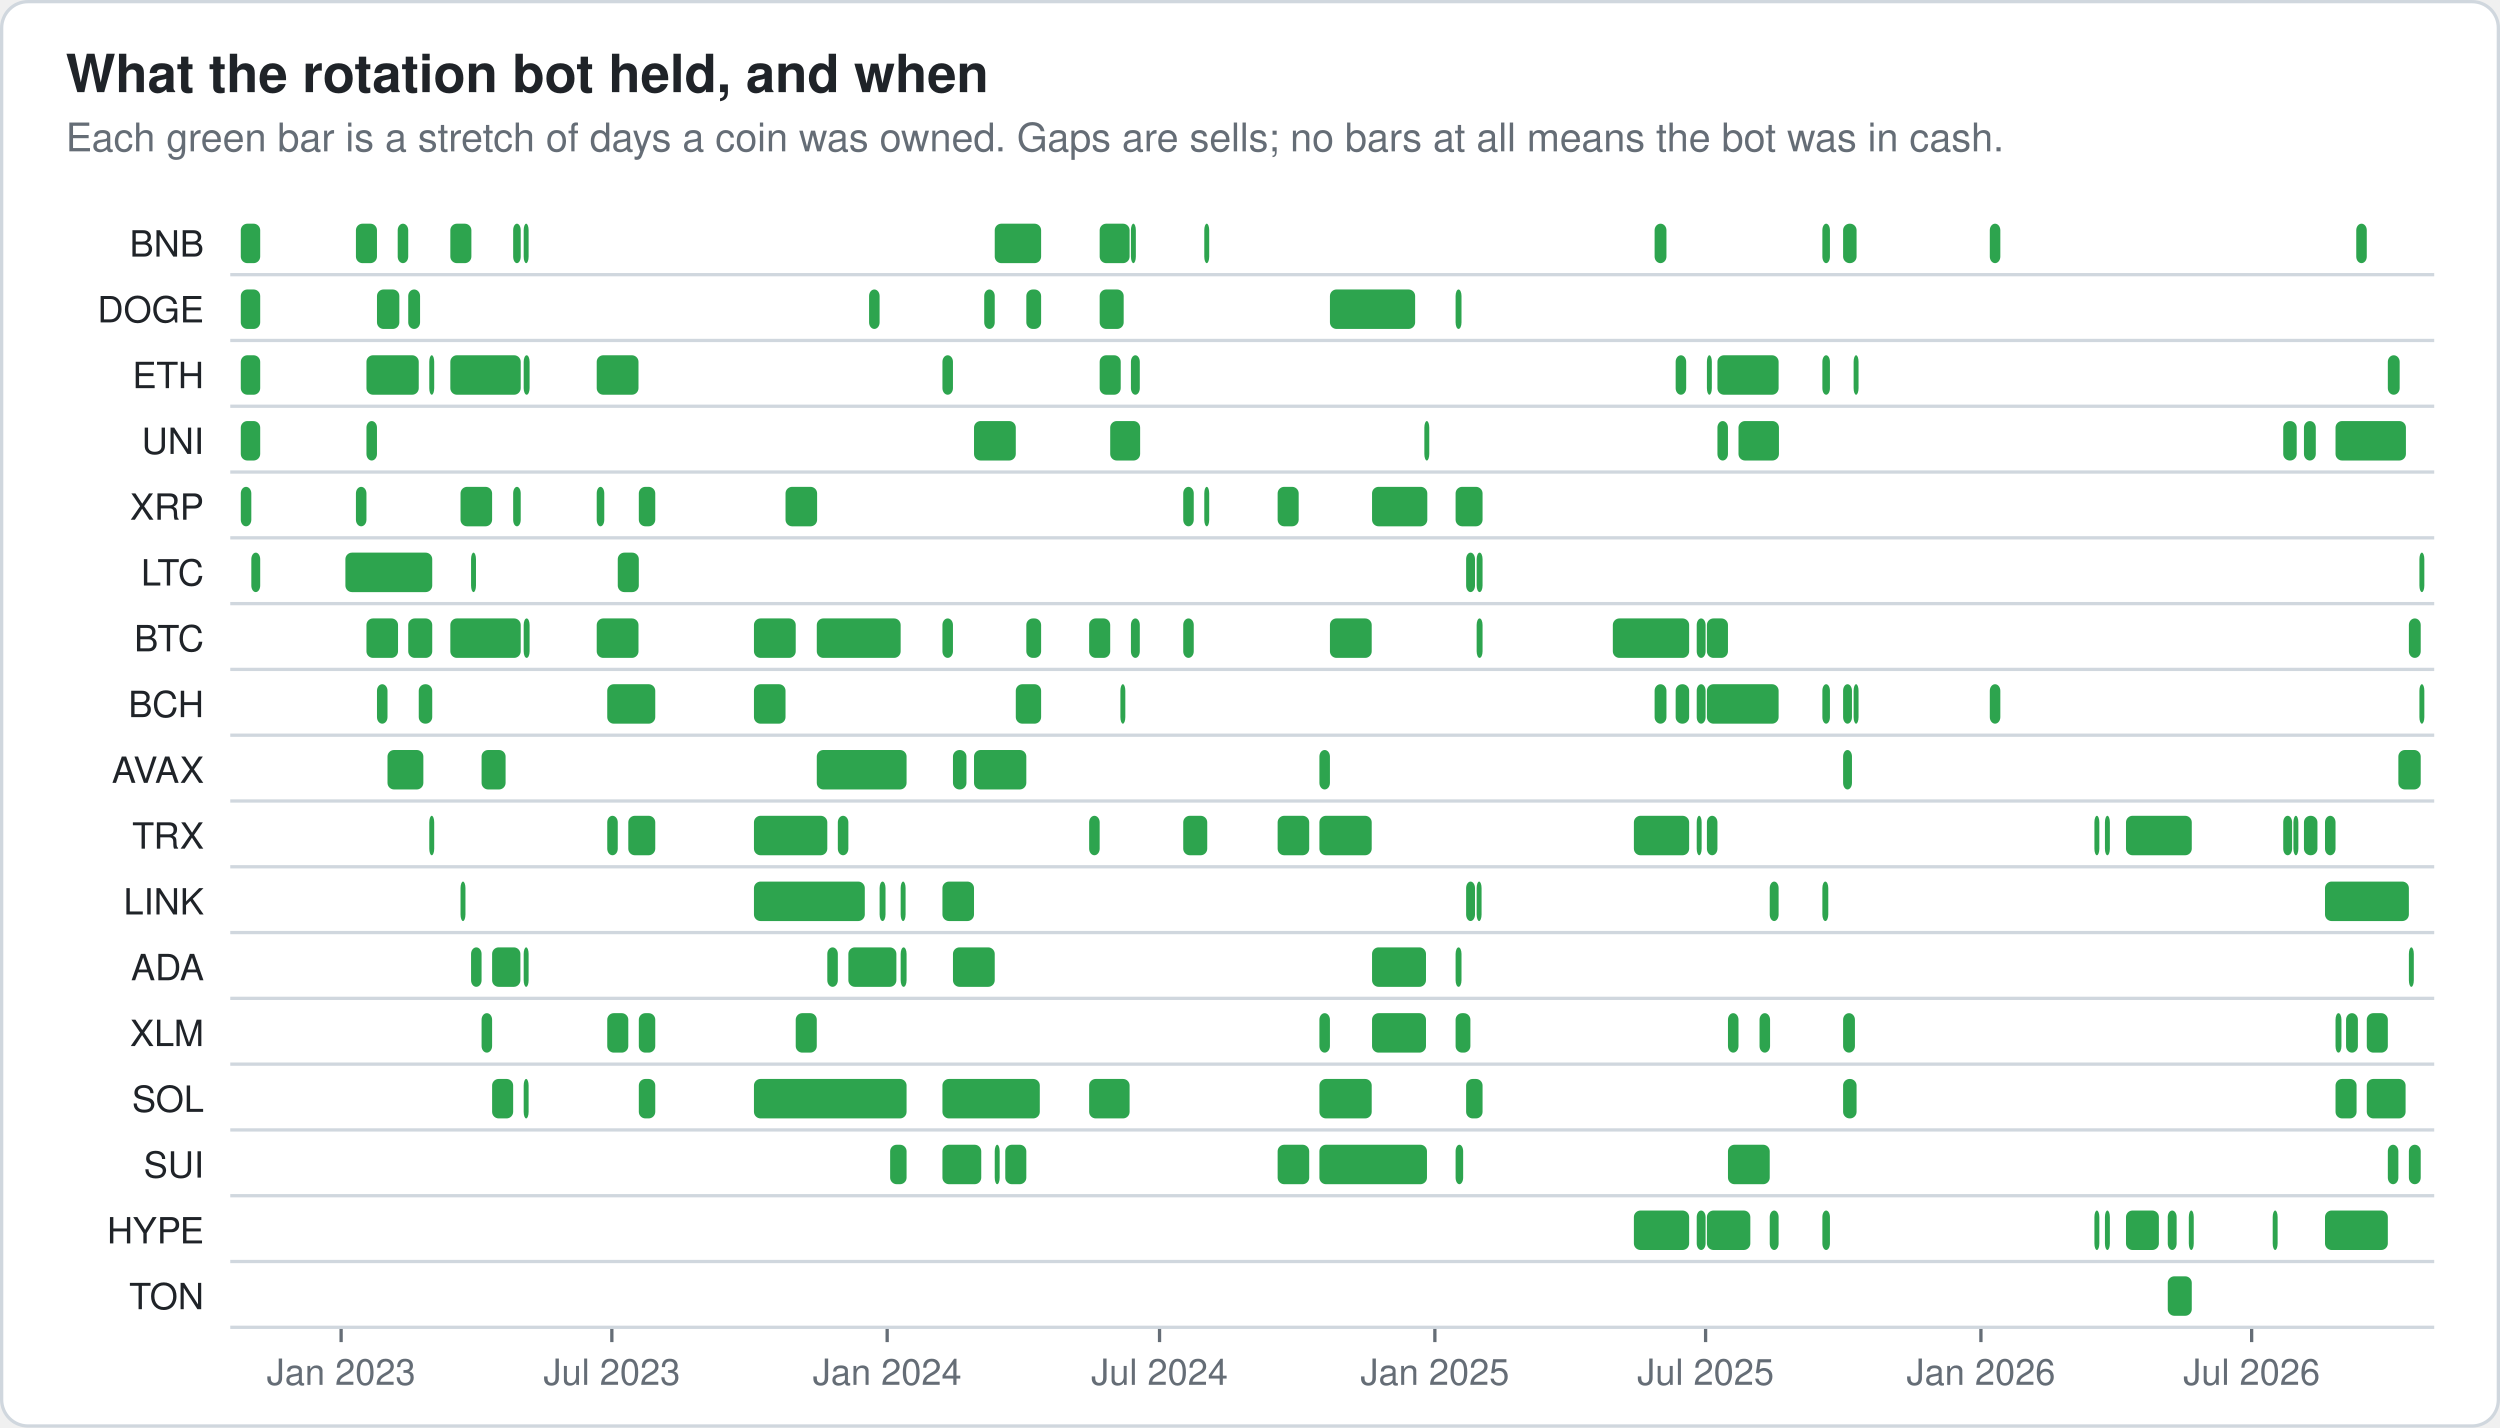
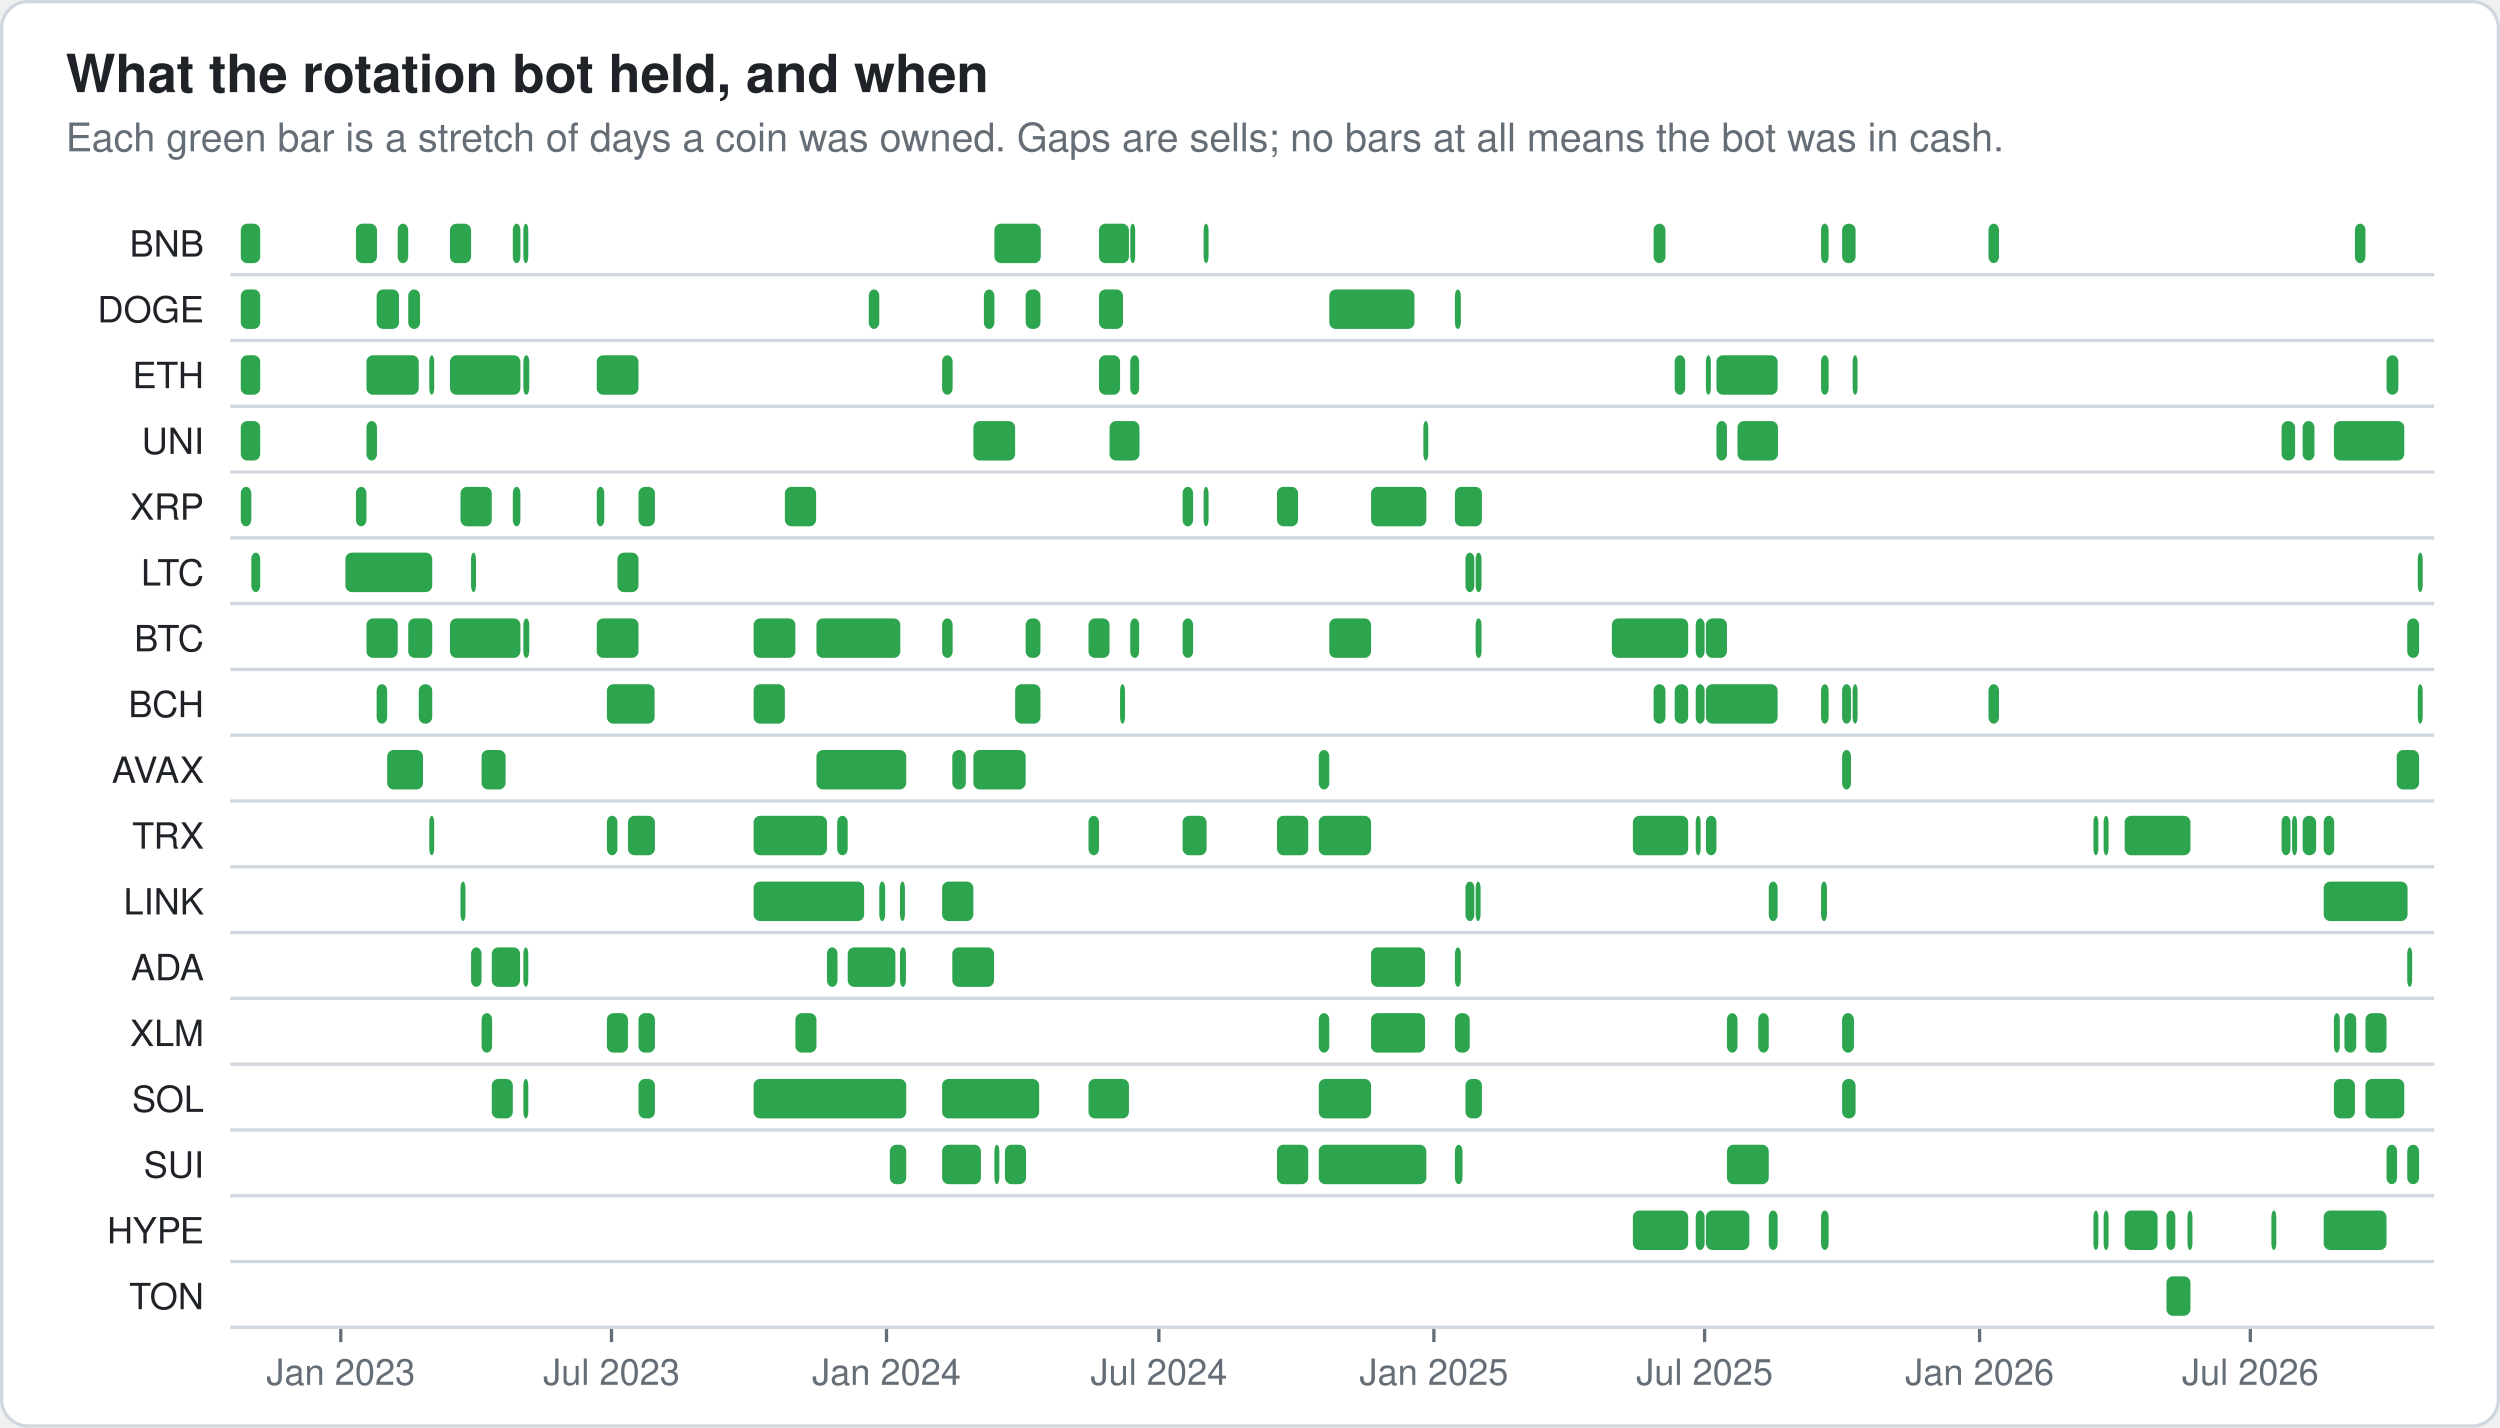
<svg xmlns="http://www.w3.org/2000/svg" width="760" height="434" viewBox="0 0 760 434" font-family="Helvetica, Arial, sans-serif">
  <rect x="0.5" y="0.5" width="759" height="433" rx="8" fill="#ffffff" stroke="#d0d7de" />
  <text x="20" y="28" font-size="16" font-weight="bold" fill="#1f2328">What the rotation bot held, and when</text>
  <text x="20" y="46" font-size="12" fill="#656d76">Each green bar is a stretch of days a coin was owned. Gaps are sells; no bars at all means the bot was in cash.</text>
  <text x="62" y="78" font-size="11" text-anchor="end" fill="#1f2328">BNB</text>
  <line x1="70" y1="83.5" x2="740" y2="83.5" stroke="#d0d7de" />
  <rect x="73.2" y="68" width="5.9" height="12" rx="2" fill="#2da44e" />
  <rect x="108.2" y="68" width="6.4" height="12" rx="2" fill="#2da44e" />
  <rect x="120.9" y="68" width="3.2" height="12" rx="2" fill="#2da44e" />
-   <rect x="136.9" y="68" width="6.4" height="12" rx="2" fill="#2da44e" />
-   <rect x="156.0" y="68" width="2.3" height="12" rx="2" fill="#2da44e" />
-   <rect x="159.2" y="68" width="1.5" height="12" rx="2" fill="#2da44e" />
-   <rect x="302.4" y="68" width="14.1" height="12" rx="2" fill="#2da44e" />
-   <rect x="334.3" y="68" width="9.1" height="12" rx="2" fill="#2da44e" />
-   <rect x="343.8" y="68" width="1.5" height="12" rx="2" fill="#2da44e" />
-   <rect x="366.1" y="68" width="1.5" height="12" rx="2" fill="#2da44e" />
-   <rect x="503.0" y="68" width="3.6" height="12" rx="2" fill="#2da44e" />
-   <rect x="554.0" y="68" width="2.3" height="12" rx="2" fill="#2da44e" />
-   <rect x="560.3" y="68" width="4.1" height="12" rx="2" fill="#2da44e" />
-   <rect x="604.9" y="68" width="3.2" height="12" rx="2" fill="#2da44e" />
-   <rect x="716.3" y="68" width="3.2" height="12" rx="2" fill="#2da44e" />
+   <rect x="136.8" y="68" width="6.4" height="12" rx="2" fill="#2da44e" />
+   <rect x="155.9" y="68" width="2.3" height="12" rx="2" fill="#2da44e" />
+   <rect x="159.1" y="68" width="1.5" height="12" rx="2" fill="#2da44e" />
+   <rect x="302.3" y="68" width="14.1" height="12" rx="2" fill="#2da44e" />
+   <rect x="334.1" y="68" width="9.1" height="12" rx="2" fill="#2da44e" />
+   <rect x="343.6" y="68" width="1.5" height="12" rx="2" fill="#2da44e" />
+   <rect x="365.9" y="68" width="1.5" height="12" rx="2" fill="#2da44e" />
+   <rect x="502.7" y="68" width="3.6" height="12" rx="2" fill="#2da44e" />
+   <rect x="553.6" y="68" width="2.3" height="12" rx="2" fill="#2da44e" />
+   <rect x="560.0" y="68" width="4.1" height="12" rx="2" fill="#2da44e" />
+   <rect x="604.5" y="68" width="3.2" height="12" rx="2" fill="#2da44e" />
+   <rect x="715.9" y="68" width="3.2" height="12" rx="2" fill="#2da44e" />
  <text x="62" y="98" font-size="11" text-anchor="end" fill="#1f2328">DOGE</text>
  <line x1="70" y1="103.5" x2="740" y2="103.5" stroke="#d0d7de" />
  <rect x="73.2" y="88" width="5.9" height="12" rx="2" fill="#2da44e" />
-   <rect x="114.6" y="88" width="6.8" height="12" rx="2" fill="#2da44e" />
+   <rect x="114.5" y="88" width="6.8" height="12" rx="2" fill="#2da44e" />
  <rect x="124.1" y="88" width="3.6" height="12" rx="2" fill="#2da44e" />
-   <rect x="264.2" y="88" width="3.2" height="12" rx="2" fill="#2da44e" />
-   <rect x="299.2" y="88" width="3.2" height="12" rx="2" fill="#2da44e" />
-   <rect x="312.0" y="88" width="4.5" height="12" rx="2" fill="#2da44e" />
-   <rect x="334.3" y="88" width="7.3" height="12" rx="2" fill="#2da44e" />
-   <rect x="404.3" y="88" width="25.9" height="12" rx="2" fill="#2da44e" />
-   <rect x="442.5" y="88" width="1.8" height="12" rx="2" fill="#2da44e" />
+   <rect x="264.1" y="88" width="3.2" height="12" rx="2" fill="#2da44e" />
+   <rect x="299.1" y="88" width="3.2" height="12" rx="2" fill="#2da44e" />
+   <rect x="311.8" y="88" width="4.5" height="12" rx="2" fill="#2da44e" />
+   <rect x="334.1" y="88" width="7.3" height="12" rx="2" fill="#2da44e" />
+   <rect x="404.1" y="88" width="25.9" height="12" rx="2" fill="#2da44e" />
+   <rect x="442.3" y="88" width="1.8" height="12" rx="2" fill="#2da44e" />
  <text x="62" y="118" font-size="11" text-anchor="end" fill="#1f2328">ETH</text>
  <line x1="70" y1="123.5" x2="740" y2="123.5" stroke="#d0d7de" />
  <rect x="73.2" y="108" width="5.9" height="12" rx="2" fill="#2da44e" />
  <rect x="111.4" y="108" width="15.9" height="12" rx="2" fill="#2da44e" />
  <rect x="130.5" y="108" width="1.5" height="12" rx="2" fill="#2da44e" />
-   <rect x="136.9" y="108" width="21.4" height="12" rx="2" fill="#2da44e" />
-   <rect x="159.2" y="108" width="1.8" height="12" rx="2" fill="#2da44e" />
+   <rect x="136.8" y="108" width="21.4" height="12" rx="2" fill="#2da44e" />
+   <rect x="159.1" y="108" width="1.8" height="12" rx="2" fill="#2da44e" />
  <rect x="181.4" y="108" width="12.7" height="12" rx="2" fill="#2da44e" />
-   <rect x="286.5" y="108" width="3.2" height="12" rx="2" fill="#2da44e" />
-   <rect x="334.3" y="108" width="6.4" height="12" rx="2" fill="#2da44e" />
-   <rect x="343.8" y="108" width="2.7" height="12" rx="2" fill="#2da44e" />
-   <rect x="509.4" y="108" width="3.2" height="12" rx="2" fill="#2da44e" />
-   <rect x="518.9" y="108" width="1.5" height="12" rx="2" fill="#2da44e" />
-   <rect x="522.1" y="108" width="18.6" height="12" rx="2" fill="#2da44e" />
-   <rect x="554.0" y="108" width="2.3" height="12" rx="2" fill="#2da44e" />
-   <rect x="563.5" y="108" width="1.5" height="12" rx="2" fill="#2da44e" />
-   <rect x="725.9" y="108" width="3.6" height="12" rx="2" fill="#2da44e" />
+   <rect x="286.4" y="108" width="3.2" height="12" rx="2" fill="#2da44e" />
+   <rect x="334.1" y="108" width="6.4" height="12" rx="2" fill="#2da44e" />
+   <rect x="343.6" y="108" width="2.7" height="12" rx="2" fill="#2da44e" />
+   <rect x="509.1" y="108" width="3.2" height="12" rx="2" fill="#2da44e" />
+   <rect x="518.6" y="108" width="1.5" height="12" rx="2" fill="#2da44e" />
+   <rect x="521.8" y="108" width="18.6" height="12" rx="2" fill="#2da44e" />
+   <rect x="553.6" y="108" width="2.3" height="12" rx="2" fill="#2da44e" />
+   <rect x="563.2" y="108" width="1.5" height="12" rx="2" fill="#2da44e" />
+   <rect x="725.5" y="108" width="3.6" height="12" rx="2" fill="#2da44e" />
  <text x="62" y="138" font-size="11" text-anchor="end" fill="#1f2328">UNI</text>
  <line x1="70" y1="143.5" x2="740" y2="143.5" stroke="#d0d7de" />
  <rect x="73.2" y="128" width="5.9" height="12" rx="2" fill="#2da44e" />
  <rect x="111.4" y="128" width="3.2" height="12" rx="2" fill="#2da44e" />
-   <rect x="296.1" y="128" width="12.7" height="12" rx="2" fill="#2da44e" />
-   <rect x="337.5" y="128" width="9.1" height="12" rx="2" fill="#2da44e" />
-   <rect x="433.0" y="128" width="1.5" height="12" rx="2" fill="#2da44e" />
-   <rect x="522.1" y="128" width="3.2" height="12" rx="2" fill="#2da44e" />
-   <rect x="528.5" y="128" width="12.3" height="12" rx="2" fill="#2da44e" />
-   <rect x="694.1" y="128" width="4.1" height="12" rx="2" fill="#2da44e" />
-   <rect x="700.4" y="128" width="3.6" height="12" rx="2" fill="#2da44e" />
-   <rect x="710.0" y="128" width="21.4" height="12" rx="2" fill="#2da44e" />
+   <rect x="295.9" y="128" width="12.7" height="12" rx="2" fill="#2da44e" />
+   <rect x="337.3" y="128" width="9.1" height="12" rx="2" fill="#2da44e" />
+   <rect x="432.7" y="128" width="1.5" height="12" rx="2" fill="#2da44e" />
+   <rect x="521.8" y="128" width="3.2" height="12" rx="2" fill="#2da44e" />
+   <rect x="528.2" y="128" width="12.3" height="12" rx="2" fill="#2da44e" />
+   <rect x="693.6" y="128" width="4.1" height="12" rx="2" fill="#2da44e" />
+   <rect x="700.0" y="128" width="3.6" height="12" rx="2" fill="#2da44e" />
+   <rect x="709.5" y="128" width="21.4" height="12" rx="2" fill="#2da44e" />
  <text x="62" y="158" font-size="11" text-anchor="end" fill="#1f2328">XRP</text>
  <line x1="70" y1="163.5" x2="740" y2="163.5" stroke="#d0d7de" />
  <rect x="73.2" y="148" width="3.2" height="12" rx="2" fill="#2da44e" />
  <rect x="108.2" y="148" width="3.2" height="12" rx="2" fill="#2da44e" />
-   <rect x="140.0" y="148" width="9.6" height="12" rx="2" fill="#2da44e" />
-   <rect x="156.0" y="148" width="2.3" height="12" rx="2" fill="#2da44e" />
+   <rect x="140.0" y="148" width="9.5" height="12" rx="2" fill="#2da44e" />
+   <rect x="155.9" y="148" width="2.3" height="12" rx="2" fill="#2da44e" />
  <rect x="181.4" y="148" width="2.3" height="12" rx="2" fill="#2da44e" />
-   <rect x="194.2" y="148" width="5.0" height="12" rx="2" fill="#2da44e" />
-   <rect x="238.8" y="148" width="9.6" height="12" rx="2" fill="#2da44e" />
-   <rect x="359.7" y="148" width="3.2" height="12" rx="2" fill="#2da44e" />
-   <rect x="366.1" y="148" width="1.5" height="12" rx="2" fill="#2da44e" />
-   <rect x="388.4" y="148" width="6.4" height="12" rx="2" fill="#2da44e" />
-   <rect x="417.1" y="148" width="16.8" height="12" rx="2" fill="#2da44e" />
-   <rect x="442.5" y="148" width="8.2" height="12" rx="2" fill="#2da44e" />
+   <rect x="194.1" y="148" width="5.0" height="12" rx="2" fill="#2da44e" />
+   <rect x="238.6" y="148" width="9.5" height="12" rx="2" fill="#2da44e" />
+   <rect x="359.5" y="148" width="3.2" height="12" rx="2" fill="#2da44e" />
+   <rect x="365.9" y="148" width="1.5" height="12" rx="2" fill="#2da44e" />
+   <rect x="388.2" y="148" width="6.4" height="12" rx="2" fill="#2da44e" />
+   <rect x="416.8" y="148" width="16.8" height="12" rx="2" fill="#2da44e" />
+   <rect x="442.3" y="148" width="8.2" height="12" rx="2" fill="#2da44e" />
  <text x="62" y="178" font-size="11" text-anchor="end" fill="#1f2328">LTC</text>
  <line x1="70" y1="183.5" x2="740" y2="183.5" stroke="#d0d7de" />
  <rect x="76.4" y="168" width="2.7" height="12" rx="2" fill="#2da44e" />
  <rect x="105.0" y="168" width="26.4" height="12" rx="2" fill="#2da44e" />
  <rect x="143.2" y="168" width="1.5" height="12" rx="2" fill="#2da44e" />
-   <rect x="187.8" y="168" width="6.4" height="12" rx="2" fill="#2da44e" />
-   <rect x="445.7" y="168" width="2.7" height="12" rx="2" fill="#2da44e" />
-   <rect x="448.9" y="168" width="1.8" height="12" rx="2" fill="#2da44e" />
-   <rect x="735.5" y="168" width="1.5" height="12" rx="2" fill="#2da44e" />
+   <rect x="187.7" y="168" width="6.4" height="12" rx="2" fill="#2da44e" />
+   <rect x="445.5" y="168" width="2.7" height="12" rx="2" fill="#2da44e" />
+   <rect x="448.6" y="168" width="1.8" height="12" rx="2" fill="#2da44e" />
+   <rect x="735.0" y="168" width="1.5" height="12" rx="2" fill="#2da44e" />
  <text x="62" y="198" font-size="11" text-anchor="end" fill="#1f2328">BTC</text>
  <line x1="70" y1="203.5" x2="740" y2="203.5" stroke="#d0d7de" />
-   <rect x="111.4" y="188" width="9.6" height="12" rx="2" fill="#2da44e" />
+   <rect x="111.4" y="188" width="9.5" height="12" rx="2" fill="#2da44e" />
  <rect x="124.1" y="188" width="7.3" height="12" rx="2" fill="#2da44e" />
-   <rect x="136.9" y="188" width="21.4" height="12" rx="2" fill="#2da44e" />
-   <rect x="159.2" y="188" width="1.8" height="12" rx="2" fill="#2da44e" />
+   <rect x="136.8" y="188" width="21.4" height="12" rx="2" fill="#2da44e" />
+   <rect x="159.1" y="188" width="1.8" height="12" rx="2" fill="#2da44e" />
  <rect x="181.4" y="188" width="12.7" height="12" rx="2" fill="#2da44e" />
-   <rect x="229.2" y="188" width="12.7" height="12" rx="2" fill="#2da44e" />
-   <rect x="248.3" y="188" width="25.5" height="12" rx="2" fill="#2da44e" />
-   <rect x="286.5" y="188" width="3.2" height="12" rx="2" fill="#2da44e" />
-   <rect x="312.0" y="188" width="4.5" height="12" rx="2" fill="#2da44e" />
-   <rect x="331.1" y="188" width="6.4" height="12" rx="2" fill="#2da44e" />
-   <rect x="343.8" y="188" width="2.7" height="12" rx="2" fill="#2da44e" />
-   <rect x="359.7" y="188" width="3.2" height="12" rx="2" fill="#2da44e" />
-   <rect x="404.3" y="188" width="12.7" height="12" rx="2" fill="#2da44e" />
-   <rect x="448.9" y="188" width="1.8" height="12" rx="2" fill="#2da44e" />
-   <rect x="490.3" y="188" width="23.2" height="12" rx="2" fill="#2da44e" />
-   <rect x="515.8" y="188" width="2.7" height="12" rx="2" fill="#2da44e" />
-   <rect x="518.9" y="188" width="6.4" height="12" rx="2" fill="#2da44e" />
-   <rect x="732.3" y="188" width="3.6" height="12" rx="2" fill="#2da44e" />
+   <rect x="229.1" y="188" width="12.7" height="12" rx="2" fill="#2da44e" />
+   <rect x="248.2" y="188" width="25.5" height="12" rx="2" fill="#2da44e" />
+   <rect x="286.4" y="188" width="3.2" height="12" rx="2" fill="#2da44e" />
+   <rect x="311.8" y="188" width="4.5" height="12" rx="2" fill="#2da44e" />
+   <rect x="330.9" y="188" width="6.4" height="12" rx="2" fill="#2da44e" />
+   <rect x="343.6" y="188" width="2.7" height="12" rx="2" fill="#2da44e" />
+   <rect x="359.5" y="188" width="3.2" height="12" rx="2" fill="#2da44e" />
+   <rect x="404.1" y="188" width="12.7" height="12" rx="2" fill="#2da44e" />
+   <rect x="448.6" y="188" width="1.8" height="12" rx="2" fill="#2da44e" />
+   <rect x="490.0" y="188" width="23.2" height="12" rx="2" fill="#2da44e" />
+   <rect x="515.5" y="188" width="2.7" height="12" rx="2" fill="#2da44e" />
+   <rect x="518.6" y="188" width="6.4" height="12" rx="2" fill="#2da44e" />
+   <rect x="731.8" y="188" width="3.6" height="12" rx="2" fill="#2da44e" />
  <text x="62" y="218" font-size="11" text-anchor="end" fill="#1f2328">BCH</text>
  <line x1="70" y1="223.5" x2="740" y2="223.5" stroke="#d0d7de" />
-   <rect x="114.6" y="208" width="3.2" height="12" rx="2" fill="#2da44e" />
+   <rect x="114.5" y="208" width="3.2" height="12" rx="2" fill="#2da44e" />
  <rect x="127.3" y="208" width="4.1" height="12" rx="2" fill="#2da44e" />
-   <rect x="184.6" y="208" width="14.6" height="12" rx="2" fill="#2da44e" />
-   <rect x="229.2" y="208" width="9.6" height="12" rx="2" fill="#2da44e" />
-   <rect x="308.8" y="208" width="7.7" height="12" rx="2" fill="#2da44e" />
-   <rect x="340.6" y="208" width="1.5" height="12" rx="2" fill="#2da44e" />
-   <rect x="503.0" y="208" width="3.6" height="12" rx="2" fill="#2da44e" />
-   <rect x="509.4" y="208" width="4.1" height="12" rx="2" fill="#2da44e" />
-   <rect x="515.8" y="208" width="2.7" height="12" rx="2" fill="#2da44e" />
-   <rect x="518.9" y="208" width="21.8" height="12" rx="2" fill="#2da44e" />
-   <rect x="554.0" y="208" width="2.3" height="12" rx="2" fill="#2da44e" />
-   <rect x="560.3" y="208" width="2.7" height="12" rx="2" fill="#2da44e" />
-   <rect x="563.5" y="208" width="1.5" height="12" rx="2" fill="#2da44e" />
-   <rect x="604.9" y="208" width="3.2" height="12" rx="2" fill="#2da44e" />
-   <rect x="735.5" y="208" width="1.5" height="12" rx="2" fill="#2da44e" />
+   <rect x="184.5" y="208" width="14.5" height="12" rx="2" fill="#2da44e" />
+   <rect x="229.1" y="208" width="9.5" height="12" rx="2" fill="#2da44e" />
+   <rect x="308.6" y="208" width="7.7" height="12" rx="2" fill="#2da44e" />
+   <rect x="340.5" y="208" width="1.5" height="12" rx="2" fill="#2da44e" />
+   <rect x="502.7" y="208" width="3.6" height="12" rx="2" fill="#2da44e" />
+   <rect x="509.1" y="208" width="4.1" height="12" rx="2" fill="#2da44e" />
+   <rect x="515.5" y="208" width="2.7" height="12" rx="2" fill="#2da44e" />
+   <rect x="518.6" y="208" width="21.8" height="12" rx="2" fill="#2da44e" />
+   <rect x="553.6" y="208" width="2.3" height="12" rx="2" fill="#2da44e" />
+   <rect x="560.0" y="208" width="2.7" height="12" rx="2" fill="#2da44e" />
+   <rect x="563.2" y="208" width="1.5" height="12" rx="2" fill="#2da44e" />
+   <rect x="604.5" y="208" width="3.2" height="12" rx="2" fill="#2da44e" />
+   <rect x="735.0" y="208" width="1.5" height="12" rx="2" fill="#2da44e" />
  <text x="62" y="238" font-size="11" text-anchor="end" fill="#1f2328">AVAX</text>
  <line x1="70" y1="243.5" x2="740" y2="243.5" stroke="#d0d7de" />
-   <rect x="117.8" y="228" width="10.9" height="12" rx="2" fill="#2da44e" />
+   <rect x="117.7" y="228" width="10.9" height="12" rx="2" fill="#2da44e" />
  <rect x="146.4" y="228" width="7.3" height="12" rx="2" fill="#2da44e" />
-   <rect x="248.3" y="228" width="27.3" height="12" rx="2" fill="#2da44e" />
-   <rect x="289.7" y="228" width="4.1" height="12" rx="2" fill="#2da44e" />
-   <rect x="296.1" y="228" width="15.9" height="12" rx="2" fill="#2da44e" />
-   <rect x="401.1" y="228" width="3.2" height="12" rx="2" fill="#2da44e" />
-   <rect x="560.3" y="228" width="2.7" height="12" rx="2" fill="#2da44e" />
-   <rect x="729.1" y="228" width="6.8" height="12" rx="2" fill="#2da44e" />
+   <rect x="248.2" y="228" width="27.3" height="12" rx="2" fill="#2da44e" />
+   <rect x="289.5" y="228" width="4.1" height="12" rx="2" fill="#2da44e" />
+   <rect x="295.9" y="228" width="15.9" height="12" rx="2" fill="#2da44e" />
+   <rect x="400.9" y="228" width="3.2" height="12" rx="2" fill="#2da44e" />
+   <rect x="560.0" y="228" width="2.7" height="12" rx="2" fill="#2da44e" />
+   <rect x="728.6" y="228" width="6.8" height="12" rx="2" fill="#2da44e" />
  <text x="62" y="258" font-size="11" text-anchor="end" fill="#1f2328">TRX</text>
  <line x1="70" y1="263.5" x2="740" y2="263.5" stroke="#d0d7de" />
  <rect x="130.5" y="248" width="1.5" height="12" rx="2" fill="#2da44e" />
-   <rect x="184.6" y="248" width="3.2" height="12" rx="2" fill="#2da44e" />
-   <rect x="191.0" y="248" width="8.2" height="12" rx="2" fill="#2da44e" />
-   <rect x="229.2" y="248" width="22.3" height="12" rx="2" fill="#2da44e" />
-   <rect x="254.7" y="248" width="3.2" height="12" rx="2" fill="#2da44e" />
-   <rect x="331.1" y="248" width="3.2" height="12" rx="2" fill="#2da44e" />
-   <rect x="359.7" y="248" width="7.3" height="12" rx="2" fill="#2da44e" />
-   <rect x="388.4" y="248" width="9.6" height="12" rx="2" fill="#2da44e" />
-   <rect x="401.1" y="248" width="15.9" height="12" rx="2" fill="#2da44e" />
-   <rect x="496.7" y="248" width="16.8" height="12" rx="2" fill="#2da44e" />
-   <rect x="515.8" y="248" width="1.5" height="12" rx="2" fill="#2da44e" />
-   <rect x="518.9" y="248" width="3.2" height="12" rx="2" fill="#2da44e" />
-   <rect x="636.7" y="248" width="1.5" height="12" rx="2" fill="#2da44e" />
-   <rect x="639.9" y="248" width="1.5" height="12" rx="2" fill="#2da44e" />
-   <rect x="646.3" y="248" width="20.0" height="12" rx="2" fill="#2da44e" />
-   <rect x="694.1" y="248" width="2.7" height="12" rx="2" fill="#2da44e" />
-   <rect x="697.2" y="248" width="1.5" height="12" rx="2" fill="#2da44e" />
-   <rect x="700.4" y="248" width="4.1" height="12" rx="2" fill="#2da44e" />
-   <rect x="706.8" y="248" width="3.2" height="12" rx="2" fill="#2da44e" />
+   <rect x="184.5" y="248" width="3.2" height="12" rx="2" fill="#2da44e" />
+   <rect x="190.9" y="248" width="8.2" height="12" rx="2" fill="#2da44e" />
+   <rect x="229.1" y="248" width="22.3" height="12" rx="2" fill="#2da44e" />
+   <rect x="254.5" y="248" width="3.2" height="12" rx="2" fill="#2da44e" />
+   <rect x="330.9" y="248" width="3.2" height="12" rx="2" fill="#2da44e" />
+   <rect x="359.5" y="248" width="7.3" height="12" rx="2" fill="#2da44e" />
+   <rect x="388.2" y="248" width="9.5" height="12" rx="2" fill="#2da44e" />
+   <rect x="400.9" y="248" width="15.9" height="12" rx="2" fill="#2da44e" />
+   <rect x="496.4" y="248" width="16.8" height="12" rx="2" fill="#2da44e" />
+   <rect x="515.5" y="248" width="1.5" height="12" rx="2" fill="#2da44e" />
+   <rect x="518.6" y="248" width="3.2" height="12" rx="2" fill="#2da44e" />
+   <rect x="636.4" y="248" width="1.5" height="12" rx="2" fill="#2da44e" />
+   <rect x="639.5" y="248" width="1.5" height="12" rx="2" fill="#2da44e" />
+   <rect x="645.9" y="248" width="20.0" height="12" rx="2" fill="#2da44e" />
+   <rect x="693.6" y="248" width="2.7" height="12" rx="2" fill="#2da44e" />
+   <rect x="696.8" y="248" width="1.5" height="12" rx="2" fill="#2da44e" />
+   <rect x="700.0" y="248" width="4.1" height="12" rx="2" fill="#2da44e" />
+   <rect x="706.4" y="248" width="3.2" height="12" rx="2" fill="#2da44e" />
  <text x="62" y="278" font-size="11" text-anchor="end" fill="#1f2328">LINK</text>
  <line x1="70" y1="283.5" x2="740" y2="283.5" stroke="#d0d7de" />
  <rect x="140.0" y="268" width="1.5" height="12" rx="2" fill="#2da44e" />
-   <rect x="229.2" y="268" width="33.7" height="12" rx="2" fill="#2da44e" />
-   <rect x="267.4" y="268" width="1.8" height="12" rx="2" fill="#2da44e" />
-   <rect x="273.8" y="268" width="1.5" height="12" rx="2" fill="#2da44e" />
-   <rect x="286.5" y="268" width="9.6" height="12" rx="2" fill="#2da44e" />
-   <rect x="445.7" y="268" width="2.7" height="12" rx="2" fill="#2da44e" />
-   <rect x="448.9" y="268" width="1.5" height="12" rx="2" fill="#2da44e" />
-   <rect x="538.0" y="268" width="2.7" height="12" rx="2" fill="#2da44e" />
-   <rect x="554.0" y="268" width="1.8" height="12" rx="2" fill="#2da44e" />
-   <rect x="706.8" y="268" width="25.5" height="12" rx="2" fill="#2da44e" />
+   <rect x="229.1" y="268" width="33.6" height="12" rx="2" fill="#2da44e" />
+   <rect x="267.3" y="268" width="1.8" height="12" rx="2" fill="#2da44e" />
+   <rect x="273.6" y="268" width="1.5" height="12" rx="2" fill="#2da44e" />
+   <rect x="286.4" y="268" width="9.5" height="12" rx="2" fill="#2da44e" />
+   <rect x="445.5" y="268" width="2.7" height="12" rx="2" fill="#2da44e" />
+   <rect x="448.6" y="268" width="1.5" height="12" rx="2" fill="#2da44e" />
+   <rect x="537.7" y="268" width="2.7" height="12" rx="2" fill="#2da44e" />
+   <rect x="553.6" y="268" width="1.8" height="12" rx="2" fill="#2da44e" />
+   <rect x="706.4" y="268" width="25.5" height="12" rx="2" fill="#2da44e" />
  <text x="62" y="298" font-size="11" text-anchor="end" fill="#1f2328">ADA</text>
  <line x1="70" y1="303.5" x2="740" y2="303.5" stroke="#d0d7de" />
  <rect x="143.2" y="288" width="3.2" height="12" rx="2" fill="#2da44e" />
-   <rect x="149.6" y="288" width="8.6" height="12" rx="2" fill="#2da44e" />
-   <rect x="159.2" y="288" width="1.5" height="12" rx="2" fill="#2da44e" />
-   <rect x="251.5" y="288" width="3.2" height="12" rx="2" fill="#2da44e" />
-   <rect x="257.9" y="288" width="14.6" height="12" rx="2" fill="#2da44e" />
-   <rect x="273.8" y="288" width="1.8" height="12" rx="2" fill="#2da44e" />
-   <rect x="289.7" y="288" width="12.7" height="12" rx="2" fill="#2da44e" />
-   <rect x="417.1" y="288" width="16.4" height="12" rx="2" fill="#2da44e" />
-   <rect x="442.5" y="288" width="1.8" height="12" rx="2" fill="#2da44e" />
-   <rect x="732.3" y="288" width="1.5" height="12" rx="2" fill="#2da44e" />
+   <rect x="149.5" y="288" width="8.6" height="12" rx="2" fill="#2da44e" />
+   <rect x="159.1" y="288" width="1.5" height="12" rx="2" fill="#2da44e" />
+   <rect x="251.4" y="288" width="3.2" height="12" rx="2" fill="#2da44e" />
+   <rect x="257.7" y="288" width="14.5" height="12" rx="2" fill="#2da44e" />
+   <rect x="273.6" y="288" width="1.8" height="12" rx="2" fill="#2da44e" />
+   <rect x="289.5" y="288" width="12.7" height="12" rx="2" fill="#2da44e" />
+   <rect x="416.8" y="288" width="16.4" height="12" rx="2" fill="#2da44e" />
+   <rect x="442.3" y="288" width="1.8" height="12" rx="2" fill="#2da44e" />
+   <rect x="731.8" y="288" width="1.5" height="12" rx="2" fill="#2da44e" />
  <text x="62" y="318" font-size="11" text-anchor="end" fill="#1f2328">XLM</text>
  <line x1="70" y1="323.5" x2="740" y2="323.5" stroke="#d0d7de" />
  <rect x="146.4" y="308" width="3.2" height="12" rx="2" fill="#2da44e" />
-   <rect x="184.6" y="308" width="6.4" height="12" rx="2" fill="#2da44e" />
-   <rect x="194.2" y="308" width="5.0" height="12" rx="2" fill="#2da44e" />
-   <rect x="241.9" y="308" width="6.4" height="12" rx="2" fill="#2da44e" />
-   <rect x="401.1" y="308" width="3.2" height="12" rx="2" fill="#2da44e" />
-   <rect x="417.1" y="308" width="16.4" height="12" rx="2" fill="#2da44e" />
-   <rect x="442.5" y="308" width="4.5" height="12" rx="2" fill="#2da44e" />
-   <rect x="525.3" y="308" width="3.2" height="12" rx="2" fill="#2da44e" />
-   <rect x="534.9" y="308" width="3.2" height="12" rx="2" fill="#2da44e" />
-   <rect x="560.3" y="308" width="3.6" height="12" rx="2" fill="#2da44e" />
-   <rect x="710.0" y="308" width="1.8" height="12" rx="2" fill="#2da44e" />
-   <rect x="713.2" y="308" width="3.6" height="12" rx="2" fill="#2da44e" />
-   <rect x="719.5" y="308" width="6.4" height="12" rx="2" fill="#2da44e" />
+   <rect x="184.5" y="308" width="6.4" height="12" rx="2" fill="#2da44e" />
+   <rect x="194.1" y="308" width="5.0" height="12" rx="2" fill="#2da44e" />
+   <rect x="241.8" y="308" width="6.4" height="12" rx="2" fill="#2da44e" />
+   <rect x="400.9" y="308" width="3.2" height="12" rx="2" fill="#2da44e" />
+   <rect x="416.8" y="308" width="16.4" height="12" rx="2" fill="#2da44e" />
+   <rect x="442.3" y="308" width="4.5" height="12" rx="2" fill="#2da44e" />
+   <rect x="525.0" y="308" width="3.2" height="12" rx="2" fill="#2da44e" />
+   <rect x="534.5" y="308" width="3.2" height="12" rx="2" fill="#2da44e" />
+   <rect x="560.0" y="308" width="3.6" height="12" rx="2" fill="#2da44e" />
+   <rect x="709.5" y="308" width="1.8" height="12" rx="2" fill="#2da44e" />
+   <rect x="712.7" y="308" width="3.6" height="12" rx="2" fill="#2da44e" />
+   <rect x="719.1" y="308" width="6.4" height="12" rx="2" fill="#2da44e" />
  <text x="62" y="338" font-size="11" text-anchor="end" fill="#1f2328">SOL</text>
  <line x1="70" y1="343.5" x2="740" y2="343.5" stroke="#d0d7de" />
-   <rect x="149.6" y="328" width="6.4" height="12" rx="2" fill="#2da44e" />
-   <rect x="159.2" y="328" width="1.5" height="12" rx="2" fill="#2da44e" />
-   <rect x="194.2" y="328" width="5.0" height="12" rx="2" fill="#2da44e" />
-   <rect x="229.2" y="328" width="46.4" height="12" rx="2" fill="#2da44e" />
-   <rect x="286.5" y="328" width="29.6" height="12" rx="2" fill="#2da44e" />
-   <rect x="331.1" y="328" width="12.3" height="12" rx="2" fill="#2da44e" />
-   <rect x="401.1" y="328" width="15.9" height="12" rx="2" fill="#2da44e" />
-   <rect x="445.7" y="328" width="5.0" height="12" rx="2" fill="#2da44e" />
-   <rect x="560.3" y="328" width="4.1" height="12" rx="2" fill="#2da44e" />
-   <rect x="710.0" y="328" width="6.4" height="12" rx="2" fill="#2da44e" />
-   <rect x="719.5" y="328" width="11.8" height="12" rx="2" fill="#2da44e" />
+   <rect x="149.5" y="328" width="6.4" height="12" rx="2" fill="#2da44e" />
+   <rect x="159.1" y="328" width="1.5" height="12" rx="2" fill="#2da44e" />
+   <rect x="194.1" y="328" width="5.0" height="12" rx="2" fill="#2da44e" />
+   <rect x="229.1" y="328" width="46.4" height="12" rx="2" fill="#2da44e" />
+   <rect x="286.4" y="328" width="29.5" height="12" rx="2" fill="#2da44e" />
+   <rect x="330.9" y="328" width="12.3" height="12" rx="2" fill="#2da44e" />
+   <rect x="400.9" y="328" width="15.9" height="12" rx="2" fill="#2da44e" />
+   <rect x="445.5" y="328" width="5.0" height="12" rx="2" fill="#2da44e" />
+   <rect x="560.0" y="328" width="4.1" height="12" rx="2" fill="#2da44e" />
+   <rect x="709.5" y="328" width="6.4" height="12" rx="2" fill="#2da44e" />
+   <rect x="719.1" y="328" width="11.8" height="12" rx="2" fill="#2da44e" />
  <text x="62" y="358" font-size="11" text-anchor="end" fill="#1f2328">SUI</text>
  <line x1="70" y1="363.5" x2="740" y2="363.5" stroke="#d0d7de" />
-   <rect x="270.6" y="348" width="5.0" height="12" rx="2" fill="#2da44e" />
-   <rect x="286.5" y="348" width="11.8" height="12" rx="2" fill="#2da44e" />
-   <rect x="302.4" y="348" width="1.5" height="12" rx="2" fill="#2da44e" />
-   <rect x="305.6" y="348" width="6.4" height="12" rx="2" fill="#2da44e" />
-   <rect x="388.4" y="348" width="9.6" height="12" rx="2" fill="#2da44e" />
-   <rect x="401.1" y="348" width="32.7" height="12" rx="2" fill="#2da44e" />
-   <rect x="442.5" y="348" width="2.3" height="12" rx="2" fill="#2da44e" />
-   <rect x="525.3" y="348" width="12.7" height="12" rx="2" fill="#2da44e" />
-   <rect x="725.9" y="348" width="3.2" height="12" rx="2" fill="#2da44e" />
-   <rect x="732.3" y="348" width="3.6" height="12" rx="2" fill="#2da44e" />
+   <rect x="270.5" y="348" width="5.0" height="12" rx="2" fill="#2da44e" />
+   <rect x="286.4" y="348" width="11.8" height="12" rx="2" fill="#2da44e" />
+   <rect x="302.3" y="348" width="1.5" height="12" rx="2" fill="#2da44e" />
+   <rect x="305.5" y="348" width="6.4" height="12" rx="2" fill="#2da44e" />
+   <rect x="388.2" y="348" width="9.5" height="12" rx="2" fill="#2da44e" />
+   <rect x="400.9" y="348" width="32.7" height="12" rx="2" fill="#2da44e" />
+   <rect x="442.3" y="348" width="2.3" height="12" rx="2" fill="#2da44e" />
+   <rect x="525.0" y="348" width="12.7" height="12" rx="2" fill="#2da44e" />
+   <rect x="725.5" y="348" width="3.2" height="12" rx="2" fill="#2da44e" />
+   <rect x="731.8" y="348" width="3.6" height="12" rx="2" fill="#2da44e" />
  <text x="62" y="378" font-size="11" text-anchor="end" fill="#1f2328">HYPE</text>
  <line x1="70" y1="383.5" x2="740" y2="383.5" stroke="#d0d7de" />
-   <rect x="496.7" y="368" width="16.8" height="12" rx="2" fill="#2da44e" />
-   <rect x="515.8" y="368" width="2.7" height="12" rx="2" fill="#2da44e" />
-   <rect x="518.9" y="368" width="13.2" height="12" rx="2" fill="#2da44e" />
-   <rect x="538.0" y="368" width="2.7" height="12" rx="2" fill="#2da44e" />
-   <rect x="554.0" y="368" width="2.3" height="12" rx="2" fill="#2da44e" />
-   <rect x="636.7" y="368" width="1.5" height="12" rx="2" fill="#2da44e" />
-   <rect x="639.9" y="368" width="1.5" height="12" rx="2" fill="#2da44e" />
-   <rect x="646.3" y="368" width="10.0" height="12" rx="2" fill="#2da44e" />
-   <rect x="659.0" y="368" width="2.7" height="12" rx="2" fill="#2da44e" />
-   <rect x="665.4" y="368" width="1.5" height="12" rx="2" fill="#2da44e" />
-   <rect x="690.9" y="368" width="1.5" height="12" rx="2" fill="#2da44e" />
-   <rect x="706.8" y="368" width="19.1" height="12" rx="2" fill="#2da44e" />
+   <rect x="496.4" y="368" width="16.8" height="12" rx="2" fill="#2da44e" />
+   <rect x="515.5" y="368" width="2.7" height="12" rx="2" fill="#2da44e" />
+   <rect x="518.6" y="368" width="13.2" height="12" rx="2" fill="#2da44e" />
+   <rect x="537.7" y="368" width="2.7" height="12" rx="2" fill="#2da44e" />
+   <rect x="553.6" y="368" width="2.3" height="12" rx="2" fill="#2da44e" />
+   <rect x="636.4" y="368" width="1.5" height="12" rx="2" fill="#2da44e" />
+   <rect x="639.5" y="368" width="1.5" height="12" rx="2" fill="#2da44e" />
+   <rect x="645.9" y="368" width="10.0" height="12" rx="2" fill="#2da44e" />
+   <rect x="658.6" y="368" width="2.7" height="12" rx="2" fill="#2da44e" />
+   <rect x="665.0" y="368" width="1.5" height="12" rx="2" fill="#2da44e" />
+   <rect x="690.5" y="368" width="1.5" height="12" rx="2" fill="#2da44e" />
+   <rect x="706.4" y="368" width="19.1" height="12" rx="2" fill="#2da44e" />
  <text x="62" y="398" font-size="11" text-anchor="end" fill="#1f2328">TON</text>
  <line x1="70" y1="403.5" x2="740" y2="403.5" stroke="#d0d7de" />
-   <rect x="659.0" y="388" width="7.3" height="12" rx="2" fill="#2da44e" />
-   <line x1="103.7" y1="404" x2="103.7" y2="408" stroke="#656d76" />
-   <text x="103.7" y="421" font-size="11" text-anchor="middle" fill="#656d76">Jan 2023</text>
-   <line x1="186.0" y1="404" x2="186.0" y2="408" stroke="#656d76" />
-   <text x="186.0" y="421" font-size="11" text-anchor="middle" fill="#656d76">Jul 2023</text>
-   <line x1="269.7" y1="404" x2="269.7" y2="408" stroke="#656d76" />
-   <text x="269.7" y="421" font-size="11" text-anchor="middle" fill="#656d76">Jan 2024</text>
-   <line x1="352.5" y1="404" x2="352.5" y2="408" stroke="#656d76" />
-   <text x="352.5" y="421" font-size="11" text-anchor="middle" fill="#656d76">Jul 2024</text>
-   <line x1="436.2" y1="404" x2="436.2" y2="408" stroke="#656d76" />
-   <text x="436.2" y="421" font-size="11" text-anchor="middle" fill="#656d76">Jan 2025</text>
-   <line x1="518.5" y1="404" x2="518.5" y2="408" stroke="#656d76" />
-   <text x="518.5" y="421" font-size="11" text-anchor="middle" fill="#656d76">Jul 2025</text>
-   <line x1="602.2" y1="404" x2="602.2" y2="408" stroke="#656d76" />
-   <text x="602.2" y="421" font-size="11" text-anchor="middle" fill="#656d76">Jan 2026</text>
-   <line x1="684.5" y1="404" x2="684.5" y2="408" stroke="#656d76" />
-   <text x="684.5" y="421" font-size="11" text-anchor="middle" fill="#656d76">Jul 2026</text>
+   <rect x="658.6" y="388" width="7.3" height="12" rx="2" fill="#2da44e" />
+   <line x1="103.6" y1="404" x2="103.6" y2="408" stroke="#656d76" />
+   <text x="103.6" y="421" font-size="11" text-anchor="middle" fill="#656d76">Jan 2023</text>
+   <line x1="185.9" y1="404" x2="185.9" y2="408" stroke="#656d76" />
+   <text x="185.9" y="421" font-size="11" text-anchor="middle" fill="#656d76">Jul 2023</text>
+   <line x1="269.5" y1="404" x2="269.5" y2="408" stroke="#656d76" />
+   <text x="269.5" y="421" font-size="11" text-anchor="middle" fill="#656d76">Jan 2024</text>
+   <line x1="352.3" y1="404" x2="352.3" y2="408" stroke="#656d76" />
+   <text x="352.3" y="421" font-size="11" text-anchor="middle" fill="#656d76">Jul 2024</text>
+   <line x1="435.9" y1="404" x2="435.9" y2="408" stroke="#656d76" />
+   <text x="435.9" y="421" font-size="11" text-anchor="middle" fill="#656d76">Jan 2025</text>
+   <line x1="518.2" y1="404" x2="518.2" y2="408" stroke="#656d76" />
+   <text x="518.2" y="421" font-size="11" text-anchor="middle" fill="#656d76">Jul 2025</text>
+   <line x1="601.8" y1="404" x2="601.8" y2="408" stroke="#656d76" />
+   <text x="601.8" y="421" font-size="11" text-anchor="middle" fill="#656d76">Jan 2026</text>
+   <line x1="684.1" y1="404" x2="684.1" y2="408" stroke="#656d76" />
+   <text x="684.1" y="421" font-size="11" text-anchor="middle" fill="#656d76">Jul 2026</text>
</svg>
